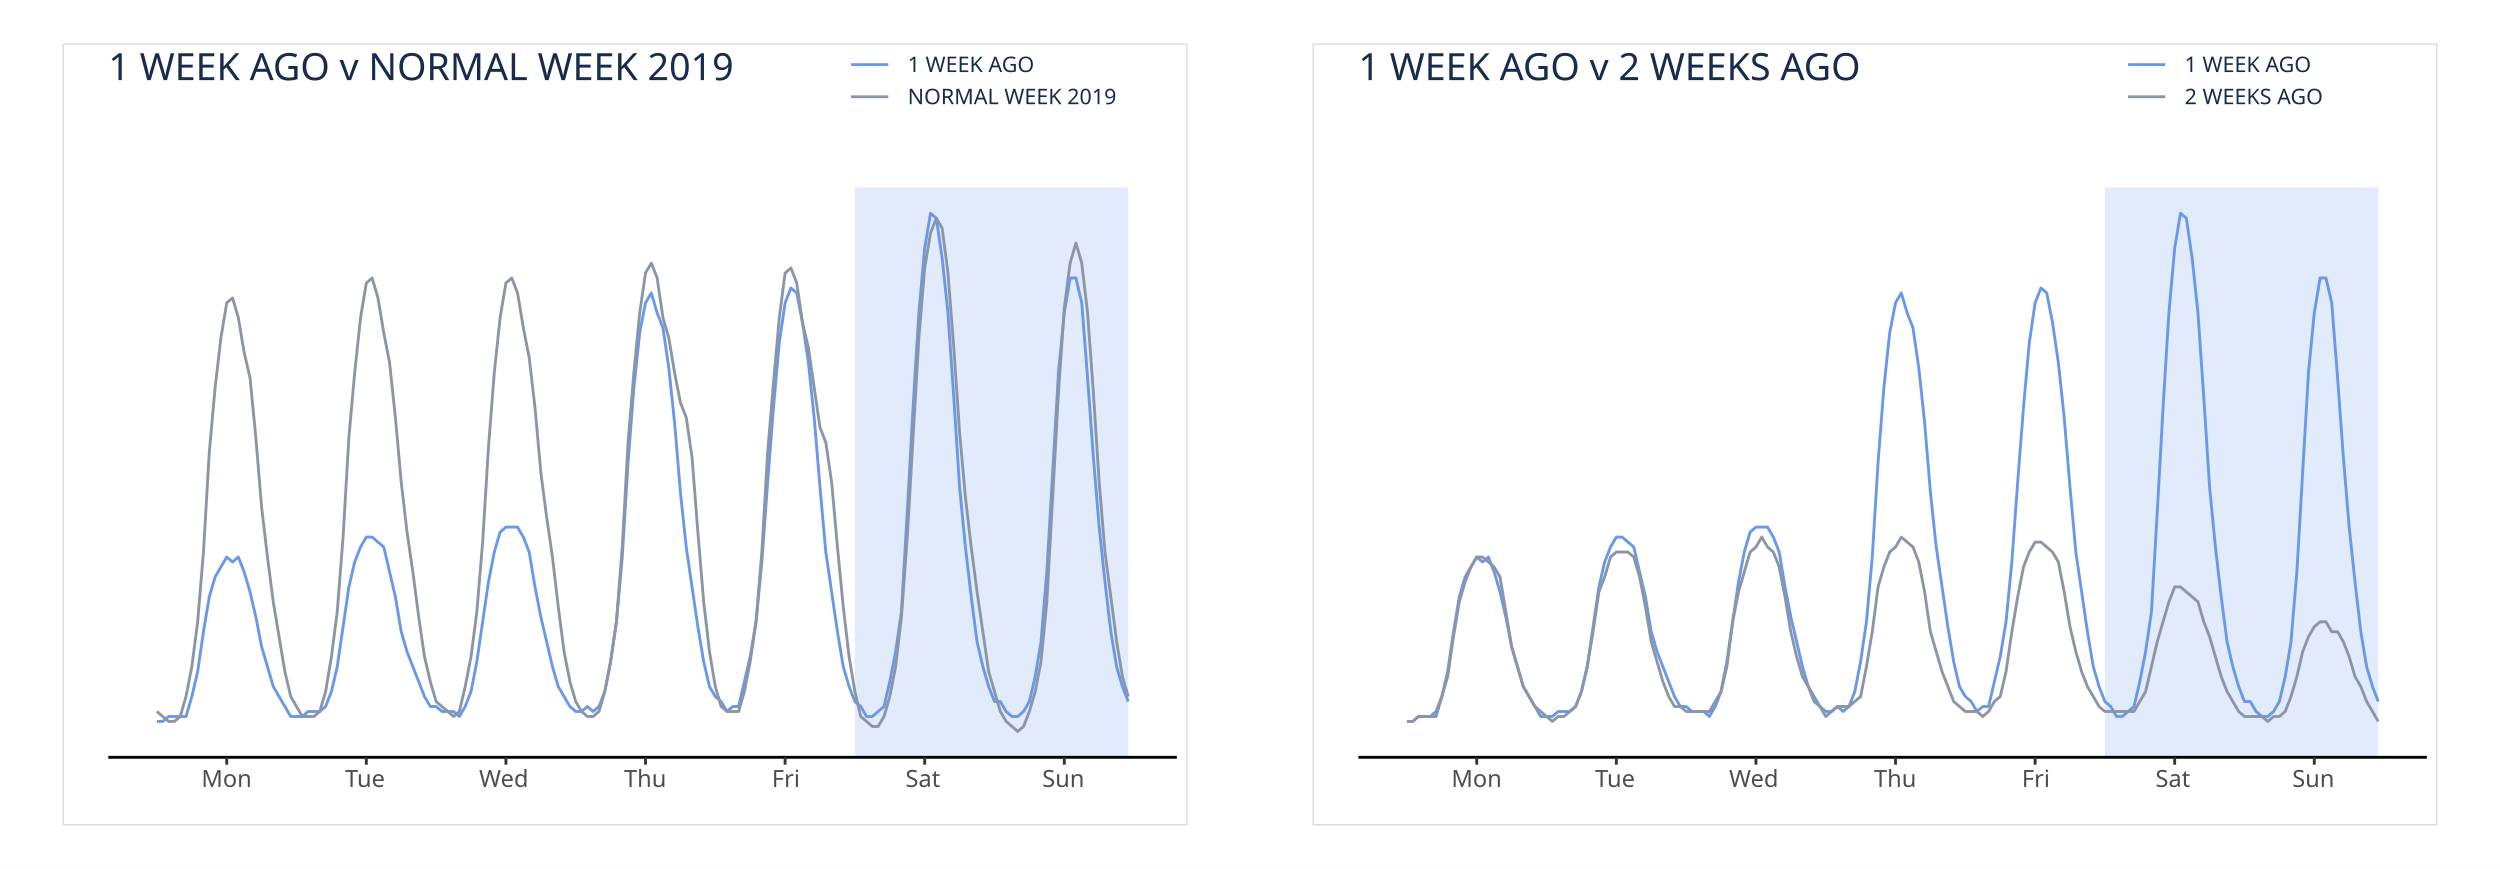
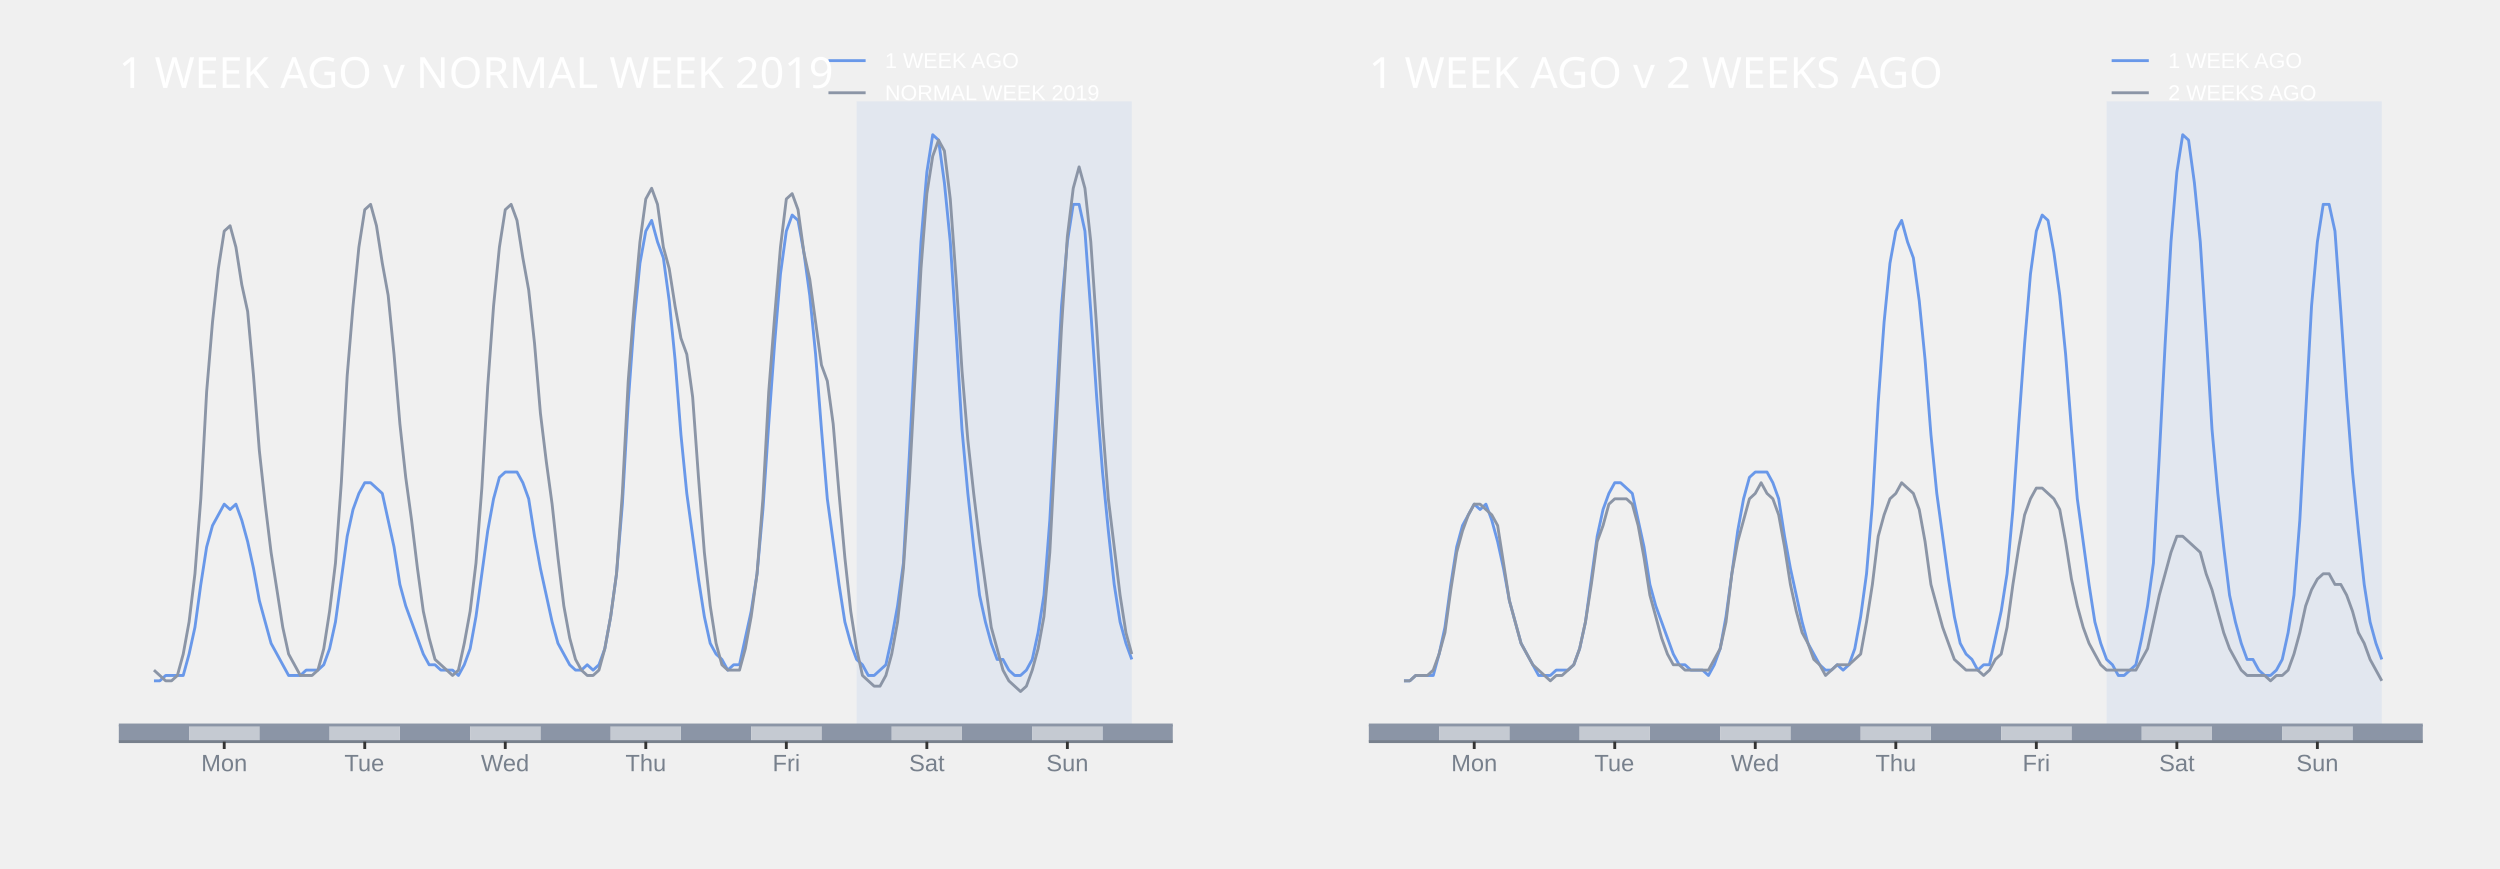
<svg xmlns="http://www.w3.org/2000/svg" viewBox="0 0 929.76 323.15">
  <defs>
    <style type="text/css">
    line, polyline, polygon, path, rect, circle {
      fill: none;
      stroke: #000000;
      stroke-linecap: round;
      stroke-linejoin: round;
      stroke-miterlimit: 10.00;
    }
  </style>
  </defs>
-   <rect width="100%" height="100%" style="stroke: none; fill: #FFFFFF;" />
+   <rect width="100%" height="100%" style="stroke: none; fill: none;" />
  <defs>
    <clipPath id="cpMjMuMjR8NDQxLjY0fDMwNi45OXwxNi4xNg==">
      <rect x="23.24" y="16.16" width="418.39" height="290.83" />
    </clipPath>
  </defs>
-   <rect x="23.24" y="16.16" width="418.39" height="290.83" style="stroke-width: 1.07; stroke: #DADCE0;" clip-path="url(#cpMjMuMjR8NDQxLjY0fDMwNi45OXwxNi4xNg==)" />
  <defs>
    <clipPath id="cpMC4wMHw5MjkuNzZ8MzIzLjE1fDAuMDA=">
      <rect x="0.00" y="0.00" width="929.76" height="323.15" />
    </clipPath>
  </defs>
  <defs>
-     <clipPath id="cpNDAuMzB8NDM3LjY3fDI4MS42NXw2OS42Ng==">
-       <rect x="40.30" y="69.66" width="397.37" height="211.99" />
+     <clipPath id="cpNDQuMTl8NDM2LjE2fDI3NS44MnwzNy42OQ==">
+       <rect x="44.19" y="37.69" width="391.97" height="238.13" />
    </clipPath>
  </defs>
-   <rect x="40.30" y="69.66" width="397.37" height="211.99" style="stroke-width: 1.07; stroke: none; fill: #FFFFFF;" clip-path="url(#cpNDAuMzB8NDM3LjY3fDI4MS42NXw2OS42Ng==)" />
-   <rect x="317.94" y="69.66" width="101.67" height="211.99" style="stroke-width: 1.07; stroke: none; stroke-linecap: square; stroke-linejoin: miter; fill: #E1EBFB;" clip-path="url(#cpNDAuMzB8NDM3LjY3fDI4MS42NXw2OS42Ng==)" />
-   <polyline points="58.37,268.31 60.53,268.31 62.69,266.46 64.86,266.46 67.02,266.46 69.18,266.46 71.34,259.04 73.51,249.78 75.67,234.95 77.83,221.98 80.00,214.57 82.16,210.87 84.32,207.16 86.49,209.01 88.65,207.16 90.81,212.72 92.98,220.13 95.14,229.40 97.30,240.51 99.47,247.93 101.63,255.34 103.79,259.04 105.95,262.75 108.12,266.46 110.28,266.46 112.44,266.46 114.61,264.60 116.77,264.60 118.93,264.60 121.10,262.75 123.26,257.19 125.42,247.93 127.59,233.10 129.75,218.28 131.91,209.01 134.08,203.45 136.24,199.75 138.40,199.75 140.56,201.60 142.73,203.45 144.89,212.72 147.05,221.98 149.22,234.95 151.38,242.37 153.54,247.93 155.71,253.48 157.87,259.04 160.03,262.75 162.20,262.75 164.36,264.60 166.52,264.60 168.69,264.60 170.85,266.46 173.01,262.75 175.17,257.19 177.34,246.07 179.50,231.25 181.66,216.42 183.83,205.31 185.99,197.89 188.15,196.04 190.32,196.04 192.48,196.04 194.64,199.75 196.81,205.31 198.97,218.28 201.13,229.40 203.30,238.66 205.46,247.93 207.62,255.34 209.78,259.04 211.95,262.75 214.11,264.60 216.27,264.60 218.44,262.75 220.60,264.60 222.76,262.75 224.93,257.19 227.09,246.07 229.25,231.25 231.42,207.16 233.58,171.95 235.74,144.16 237.91,123.77 240.07,112.65 242.23,108.95 244.39,116.36 246.56,121.92 248.72,136.74 250.88,157.13 253.05,183.07 255.21,203.45 257.37,218.28 259.54,233.10 261.70,246.07 263.86,255.34 266.03,259.04 268.19,260.90 270.35,264.60 272.52,262.75 274.68,262.75 276.84,253.48 279.00,244.22 281.17,231.25 283.33,209.01 285.49,179.36 287.66,151.57 289.82,127.48 291.98,112.65 294.15,107.10 296.31,108.95 298.47,120.07 300.64,134.89 302.80,155.27 304.96,181.22 307.12,205.31 309.29,220.13 311.45,234.95 313.61,247.93 315.78,255.34 317.94,260.90 320.10,262.75 322.27,266.46 324.43,266.46 326.59,264.60 328.76,262.75 330.92,253.48 333.08,242.37 335.25,227.54 337.41,190.48 339.57,151.57 341.73,116.36 343.90,92.27 346.06,79.30 348.22,81.15 350.39,95.98 352.55,116.36 354.71,147.86 356.88,181.22 359.04,203.45 361.20,221.98 363.37,238.66 365.53,247.93 367.69,255.34 369.86,260.90 372.02,260.90 374.18,264.60 376.34,266.46 378.51,266.46 380.67,264.60 382.83,260.90 385.00,251.63 387.16,238.66 389.32,212.72 391.49,175.66 393.65,138.60 395.81,116.36 397.98,103.39 400.14,103.39 402.30,112.65 404.47,140.45 406.63,170.10 408.79,196.04 410.95,216.42 413.12,234.95 415.28,247.93 417.44,255.34 419.61,260.90 " style="stroke-width: 1.07; stroke: #6998E9; stroke-linecap: butt;" clip-path="url(#cpNDAuMzB8NDM3LjY3fDI4MS42NXw2OS42Ng==)" />
-   <polyline points="58.37,264.60 60.53,266.46 62.69,268.31 64.86,268.31 67.02,266.46 69.18,259.04 71.34,247.93 73.51,231.25 75.67,205.31 77.83,168.25 80.00,144.16 82.16,125.63 84.32,112.65 86.49,110.80 88.65,118.21 90.81,131.19 92.98,140.45 95.14,162.69 97.30,188.63 99.47,207.16 101.63,223.84 103.79,236.81 105.95,249.78 108.12,259.04 110.28,262.75 112.44,266.46 114.61,266.46 116.77,266.46 118.93,264.60 121.10,257.19 123.26,244.22 125.42,227.54 127.59,199.75 129.75,162.69 131.91,138.60 134.08,118.21 136.24,105.24 138.40,103.39 140.56,110.80 142.73,123.77 144.89,134.89 147.05,155.27 149.22,179.36 151.38,197.89 153.54,212.72 155.71,229.40 157.87,244.22 160.03,253.48 162.20,260.90 164.36,262.75 166.52,264.60 168.69,266.46 170.85,264.60 173.01,255.34 175.17,244.22 177.34,227.54 179.50,201.60 181.66,166.39 183.83,138.60 185.99,118.21 188.15,105.24 190.32,103.39 192.48,108.95 194.64,121.92 196.81,133.04 198.97,151.57 201.13,175.66 203.30,192.33 205.46,207.16 207.62,225.69 209.78,242.37 211.95,253.48 214.11,260.90 216.27,264.60 218.44,266.46 220.60,266.46 222.76,264.60 224.93,257.19 227.09,246.07 229.25,231.25 231.42,203.45 233.58,164.54 235.74,138.60 237.91,116.36 240.07,101.54 242.23,97.83 244.39,103.39 246.56,118.21 248.72,125.63 250.88,138.60 253.05,149.72 255.21,155.27 257.37,170.10 259.54,197.89 261.70,223.84 263.86,242.37 266.03,255.34 268.19,262.75 270.35,264.60 272.52,264.60 274.68,264.60 276.84,257.19 279.00,246.07 281.17,231.25 283.33,205.31 285.49,168.25 287.66,142.30 289.82,118.21 291.98,101.54 294.15,99.68 296.31,105.24 298.47,120.07 300.64,129.33 302.80,144.16 304.96,158.98 307.12,164.54 309.29,179.36 311.45,203.45 313.61,225.69 315.78,244.22 317.94,257.19 320.10,266.46 322.27,268.31 324.43,270.16 326.59,270.16 328.76,266.46 330.92,259.04 333.08,247.93 335.25,229.40 337.41,199.75 339.57,162.69 341.73,125.63 343.90,99.68 346.06,86.71 348.22,81.15 350.39,84.86 352.55,101.54 354.71,129.33 356.88,160.83 359.04,184.92 361.20,203.45 363.37,220.13 365.53,234.95 367.69,249.78 369.86,257.19 372.02,264.60 374.18,268.31 376.34,270.16 378.51,272.02 380.67,270.16 382.83,264.60 385.00,257.19 387.16,246.07 389.32,223.84 391.49,184.92 393.65,146.01 395.81,114.51 397.98,97.83 400.14,90.42 402.30,97.83 404.47,116.36 406.63,146.01 408.79,179.36 410.95,205.31 413.12,221.98 415.28,238.66 417.44,251.63 419.61,259.04 " style="stroke-width: 1.07; stroke: #8B95A6; stroke-linecap: butt;" clip-path="url(#cpNDAuMzB8NDM3LjY3fDI4MS42NXw2OS42Ng==)" />
+   <rect x="318.57" y="37.69" width="102.35" height="238.13" style="stroke-width: 1.07; stroke: none; stroke-linecap: square; stroke-linejoin: miter; fill: #6998E9; fill-opacity: 0.10;" clip-path="url(#cpNDQuMTl8NDM2LjE2fDI3NS44MnwzNy42OQ==)" />
+   <rect x="44.19" y="269.61" width="26.13" height="6.21" style="stroke-width: 1.07; stroke: none; stroke-linecap: square; stroke-linejoin: miter; fill: #8B95A6;" clip-path="url(#cpNDQuMTl8NDM2LjE2fDI3NS44MnwzNy42OQ==)" />
+   <rect x="96.45" y="269.61" width="26.13" height="6.21" style="stroke-width: 1.07; stroke: none; stroke-linecap: square; stroke-linejoin: miter; fill: #8B95A6;" clip-path="url(#cpNDQuMTl8NDM2LjE2fDI3NS44MnwzNy42OQ==)" />
+   <rect x="148.72" y="269.61" width="26.13" height="6.21" style="stroke-width: 1.07; stroke: none; stroke-linecap: square; stroke-linejoin: miter; fill: #8B95A6;" clip-path="url(#cpNDQuMTl8NDM2LjE2fDI3NS44MnwzNy42OQ==)" />
+   <rect x="200.98" y="269.61" width="26.13" height="6.21" style="stroke-width: 1.07; stroke: none; stroke-linecap: square; stroke-linejoin: miter; fill: #8B95A6;" clip-path="url(#cpNDQuMTl8NDM2LjE2fDI3NS44MnwzNy42OQ==)" />
+   <rect x="253.24" y="269.61" width="26.13" height="6.21" style="stroke-width: 1.07; stroke: none; stroke-linecap: square; stroke-linejoin: miter; fill: #8B95A6;" clip-path="url(#cpNDQuMTl8NDM2LjE2fDI3NS44MnwzNy42OQ==)" />
+   <rect x="305.50" y="269.61" width="26.13" height="6.21" style="stroke-width: 1.07; stroke: none; stroke-linecap: square; stroke-linejoin: miter; fill: #8B95A6;" clip-path="url(#cpNDQuMTl8NDM2LjE2fDI3NS44MnwzNy42OQ==)" />
+   <rect x="357.76" y="269.61" width="26.13" height="6.21" style="stroke-width: 1.07; stroke: none; stroke-linecap: square; stroke-linejoin: miter; fill: #8B95A6;" clip-path="url(#cpNDQuMTl8NDM2LjE2fDI3NS44MnwzNy42OQ==)" />
+   <rect x="410.03" y="269.61" width="26.13" height="6.21" style="stroke-width: 1.07; stroke: none; stroke-linecap: square; stroke-linejoin: miter; fill: #8B95A6;" clip-path="url(#cpNDQuMTl8NDM2LjE2fDI3NS44MnwzNy42OQ==)" />
+   <rect x="70.32" y="269.61" width="26.13" height="6.21" style="stroke-width: 1.07; stroke: none; stroke-linecap: square; stroke-linejoin: miter; fill: #C5CAD2;" clip-path="url(#cpNDQuMTl8NDM2LjE2fDI3NS44MnwzNy42OQ==)" />
+   <rect x="122.58" y="269.61" width="26.13" height="6.21" style="stroke-width: 1.07; stroke: none; stroke-linecap: square; stroke-linejoin: miter; fill: #C5CAD2;" clip-path="url(#cpNDQuMTl8NDM2LjE2fDI3NS44MnwzNy42OQ==)" />
+   <rect x="174.85" y="269.61" width="26.13" height="6.21" style="stroke-width: 1.07; stroke: none; stroke-linecap: square; stroke-linejoin: miter; fill: #C5CAD2;" clip-path="url(#cpNDQuMTl8NDM2LjE2fDI3NS44MnwzNy42OQ==)" />
+   <rect x="227.11" y="269.61" width="26.13" height="6.21" style="stroke-width: 1.07; stroke: none; stroke-linecap: square; stroke-linejoin: miter; fill: #C5CAD2;" clip-path="url(#cpNDQuMTl8NDM2LjE2fDI3NS44MnwzNy42OQ==)" />
+   <rect x="279.37" y="269.61" width="26.13" height="6.21" style="stroke-width: 1.07; stroke: none; stroke-linecap: square; stroke-linejoin: miter; fill: #C5CAD2;" clip-path="url(#cpNDQuMTl8NDM2LjE2fDI3NS44MnwzNy42OQ==)" />
+   <rect x="331.63" y="269.61" width="26.13" height="6.21" style="stroke-width: 1.07; stroke: none; stroke-linecap: square; stroke-linejoin: miter; fill: #C5CAD2;" clip-path="url(#cpNDQuMTl8NDM2LjE2fDI3NS44MnwzNy42OQ==)" />
+   <rect x="383.90" y="269.61" width="26.13" height="6.21" style="stroke-width: 1.07; stroke: none; stroke-linecap: square; stroke-linejoin: miter; fill: #C5CAD2;" clip-path="url(#cpNDQuMTl8NDM2LjE2fDI3NS44MnwzNy42OQ==)" />
+   <line x1="44.19" y1="269.61" x2="436.16" y2="269.61" style="stroke-width: 1.07; stroke: #8B95A6; stroke-linecap: butt;" clip-path="url(#cpNDQuMTl8NDM2LjE2fDI3NS44MnwzNy42OQ==)" />
+   <polyline points="57.26,253.20 59.43,253.20 61.61,251.21 63.79,251.21 65.97,251.21 68.14,251.21 70.32,243.25 72.50,233.29 74.68,217.36 76.85,203.42 79.03,195.46 81.21,191.48 83.39,187.50 85.57,189.49 87.74,187.50 89.92,193.47 92.10,201.43 94.28,211.39 96.45,223.34 98.63,231.30 100.81,239.26 102.99,243.25 105.16,247.23 107.34,251.21 109.52,251.21 111.70,251.21 113.87,249.22 116.05,249.22 118.23,249.22 120.41,247.23 122.58,241.25 124.76,231.30 126.94,215.37 129.12,199.44 131.29,189.49 133.47,183.51 135.65,179.53 137.83,179.53 140.01,181.52 142.18,183.51 144.36,193.47 146.54,203.42 148.72,217.36 150.89,225.33 153.07,231.30 155.25,237.27 157.43,243.25 159.60,247.23 161.78,247.23 163.96,249.22 166.14,249.22 168.31,249.22 170.49,251.21 172.67,247.23 174.85,241.25 177.02,229.31 179.20,213.38 181.38,197.45 183.56,185.51 185.73,177.54 187.91,175.55 190.09,175.55 192.27,175.55 194.45,179.53 196.62,185.51 198.80,199.44 200.98,211.39 203.16,221.34 205.33,231.30 207.51,239.26 209.69,243.25 211.87,247.23 214.04,249.22 216.22,249.22 218.40,247.23 220.58,249.22 222.75,247.23 224.93,241.25 227.11,229.31 229.29,213.38 231.46,187.50 233.64,149.67 235.82,119.80 238.00,97.90 240.17,85.95 242.35,81.97 244.53,89.94 246.71,95.91 248.88,111.84 251.06,133.74 253.24,161.61 255.42,183.51 257.60,199.44 259.77,215.37 261.95,229.31 264.13,239.26 266.31,243.25 268.48,245.24 270.66,249.22 272.84,247.23 275.02,247.23 277.19,237.27 279.37,227.32 281.55,213.38 283.73,189.49 285.90,157.63 288.08,127.77 290.26,101.88 292.44,85.95 294.61,79.98 296.79,81.97 298.97,93.92 301.15,109.85 303.32,131.75 305.50,159.62 307.68,185.51 309.86,201.43 312.04,217.36 314.21,231.30 316.39,239.26 318.57,245.24 320.75,247.23 322.92,251.21 325.10,251.21 327.28,249.22 329.46,247.23 331.63,237.27 333.81,225.33 335.99,209.40 338.17,169.58 340.34,127.77 342.52,89.94 344.70,64.05 346.88,50.11 349.05,52.11 351.23,68.03 353.41,89.94 355.59,123.78 357.76,159.62 359.94,183.51 362.12,203.42 364.30,221.34 366.48,231.30 368.65,239.26 370.83,245.24 373.01,245.24 375.19,249.22 377.36,251.21 379.54,251.21 381.72,249.22 383.90,245.24 386.07,235.28 388.25,221.34 390.43,193.47 392.61,153.65 394.78,113.83 396.96,89.94 399.14,76.00 401.32,76.00 403.49,85.95 405.67,115.82 407.85,147.68 410.03,175.55 412.20,197.45 414.38,217.36 416.56,231.30 418.74,239.26 420.92,245.24 " style="stroke-width: 1.07; stroke: #6998E9; stroke-linecap: butt;" clip-path="url(#cpNDQuMTl8NDM2LjE2fDI3NS44MnwzNy42OQ==)" />
+   <polyline points="57.26,249.22 59.43,251.21 61.61,253.20 63.79,253.20 65.97,251.21 68.14,243.25 70.32,231.30 72.50,213.38 74.68,185.51 76.85,145.68 79.03,119.80 81.21,99.89 83.39,85.95 85.57,83.96 87.74,91.93 89.92,105.86 92.10,115.82 94.28,139.71 96.45,167.59 98.63,187.50 100.81,205.42 102.99,219.35 105.16,233.29 107.34,243.25 109.52,247.23 111.70,251.21 113.87,251.21 116.05,251.21 118.23,249.22 120.41,241.25 122.58,227.32 124.76,209.40 126.94,179.53 129.12,139.71 131.29,113.83 133.47,91.93 135.65,77.99 137.83,76.00 140.01,83.96 142.18,97.90 144.36,109.85 146.54,131.75 148.72,157.63 150.89,177.54 153.07,193.47 155.25,211.39 157.43,227.32 159.60,237.27 161.78,245.24 163.96,247.23 166.14,249.22 168.31,251.21 170.49,249.22 172.67,239.26 174.85,227.32 177.02,209.40 179.20,181.52 181.38,143.69 183.56,113.83 185.73,91.93 187.91,77.99 190.09,76.00 192.27,81.97 194.45,95.91 196.62,107.85 198.80,127.77 200.98,153.65 203.16,171.57 205.33,187.50 207.51,207.41 209.69,225.33 211.87,237.27 214.04,245.24 216.22,249.22 218.40,251.21 220.58,251.21 222.75,249.22 224.93,241.25 227.11,229.31 229.29,213.38 231.46,183.51 233.64,141.70 235.82,113.83 238.00,89.94 240.17,74.01 242.35,70.02 244.53,76.00 246.71,91.93 248.88,99.89 251.06,113.83 253.24,125.77 255.42,131.75 257.60,147.68 259.77,177.54 261.95,205.42 264.13,225.33 266.31,239.26 268.48,247.23 270.66,249.22 272.84,249.22 275.02,249.22 277.19,241.25 279.37,229.31 281.55,213.38 283.73,185.51 285.90,145.68 288.08,117.81 290.26,91.93 292.44,74.01 294.61,72.02 296.79,77.99 298.97,93.92 301.15,103.87 303.32,119.80 305.50,135.73 307.68,141.70 309.86,157.63 312.04,183.51 314.21,207.41 316.39,227.32 318.57,241.25 320.75,251.21 322.92,253.20 325.10,255.19 327.28,255.19 329.46,251.21 331.63,243.25 333.81,231.30 335.99,211.39 338.17,179.53 340.34,139.71 342.52,99.89 344.70,72.02 346.88,58.08 349.05,52.11 351.23,56.09 353.41,74.01 355.59,103.87 357.76,137.72 359.94,163.60 362.12,183.51 364.30,201.43 366.48,217.36 368.65,233.29 370.83,241.25 373.01,249.22 375.19,253.20 377.36,255.19 379.54,257.18 381.72,255.19 383.90,249.22 386.07,241.25 388.25,229.31 390.43,205.42 392.61,163.60 394.78,121.79 396.96,87.94 399.14,70.02 401.32,62.06 403.49,70.02 405.67,89.94 407.85,121.79 410.03,157.63 412.20,185.51 414.38,203.42 416.56,221.34 418.74,235.28 420.92,243.25 " style="stroke-width: 1.07; stroke: #8B95A6; stroke-linecap: butt;" clip-path="url(#cpNDQuMTl8NDM2LjE2fDI3NS44MnwzNy42OQ==)" />
  <defs>
    <clipPath id="cpMC4wMHw5MjkuNzZ8MzIzLjE1fDAuMDA=">
      <rect x="0.00" y="0.00" width="929.76" height="323.15" />
    </clipPath>
  </defs>
-   <polyline points="40.30,281.65 437.67,281.65 " style="stroke-width: 1.07; stroke-linecap: butt;" clip-path="url(#cpMC4wMHw5MjkuNzZ8MzIzLjE1fDAuMDA=)" />
-   <polyline points="84.32,284.39 84.32,281.65 " style="stroke-width: 1.07; stroke: #333333; stroke-linecap: butt;" clip-path="url(#cpMC4wMHw5MjkuNzZ8MzIzLjE1fDAuMDA=)" />
-   <polyline points="136.24,284.39 136.24,281.65 " style="stroke-width: 1.07; stroke: #333333; stroke-linecap: butt;" clip-path="url(#cpMC4wMHw5MjkuNzZ8MzIzLjE1fDAuMDA=)" />
-   <polyline points="188.15,284.39 188.15,281.65 " style="stroke-width: 1.07; stroke: #333333; stroke-linecap: butt;" clip-path="url(#cpMC4wMHw5MjkuNzZ8MzIzLjE1fDAuMDA=)" />
-   <polyline points="240.07,284.39 240.07,281.65 " style="stroke-width: 1.07; stroke: #333333; stroke-linecap: butt;" clip-path="url(#cpMC4wMHw5MjkuNzZ8MzIzLjE1fDAuMDA=)" />
-   <polyline points="291.98,284.39 291.98,281.65 " style="stroke-width: 1.07; stroke: #333333; stroke-linecap: butt;" clip-path="url(#cpMC4wMHw5MjkuNzZ8MzIzLjE1fDAuMDA=)" />
-   <polyline points="343.90,284.39 343.90,281.65 " style="stroke-width: 1.07; stroke: #333333; stroke-linecap: butt;" clip-path="url(#cpMC4wMHw5MjkuNzZ8MzIzLjE1fDAuMDA=)" />
-   <polyline points="395.81,284.39 395.81,281.65 " style="stroke-width: 1.07; stroke: #333333; stroke-linecap: butt;" clip-path="url(#cpMC4wMHw5MjkuNzZ8MzIzLjE1fDAuMDA=)" />
+   <polyline points="44.19,275.82 436.16,275.82 " style="stroke-width: 1.07; stroke: #77808C; stroke-linecap: butt;" clip-path="url(#cpMC4wMHw5MjkuNzZ8MzIzLjE1fDAuMDA=)" />
+   <polyline points="83.39,278.56 83.39,275.82 " style="stroke-width: 1.07; stroke: #333333; stroke-linecap: butt;" clip-path="url(#cpMC4wMHw5MjkuNzZ8MzIzLjE1fDAuMDA=)" />
+   <polyline points="135.65,278.56 135.65,275.82 " style="stroke-width: 1.07; stroke: #333333; stroke-linecap: butt;" clip-path="url(#cpMC4wMHw5MjkuNzZ8MzIzLjE1fDAuMDA=)" />
+   <polyline points="187.91,278.56 187.91,275.82 " style="stroke-width: 1.07; stroke: #333333; stroke-linecap: butt;" clip-path="url(#cpMC4wMHw5MjkuNzZ8MzIzLjE1fDAuMDA=)" />
+   <polyline points="240.17,278.56 240.17,275.82 " style="stroke-width: 1.07; stroke: #333333; stroke-linecap: butt;" clip-path="url(#cpMC4wMHw5MjkuNzZ8MzIzLjE1fDAuMDA=)" />
+   <polyline points="292.44,278.56 292.44,275.82 " style="stroke-width: 1.07; stroke: #333333; stroke-linecap: butt;" clip-path="url(#cpMC4wMHw5MjkuNzZ8MzIzLjE1fDAuMDA=)" />
+   <polyline points="344.70,278.56 344.70,275.82 " style="stroke-width: 1.07; stroke: #333333; stroke-linecap: butt;" clip-path="url(#cpMC4wMHw5MjkuNzZ8MzIzLjE1fDAuMDA=)" />
+   <polyline points="396.96,278.56 396.96,275.82 " style="stroke-width: 1.07; stroke: #333333; stroke-linecap: butt;" clip-path="url(#cpMC4wMHw5MjkuNzZ8MzIzLjE1fDAuMDA=)" />
  <g clip-path="url(#cpMC4wMHw5MjkuNzZ8MzIzLjE1fDAuMDA=)">
-     <text x="74.90" y="292.67" style="font-size: 8.80px; fill: #4D4D4D; font-family: Poppins;" textLength="18.84px" lengthAdjust="spacingAndGlyphs">Mon</text>
+     <text x="74.83" y="286.81" style="font-size: 8.80px; fill: #77808C; font-family: Arimo;" textLength="17.12px" lengthAdjust="spacingAndGlyphs">Mon</text>
  </g>
  <g clip-path="url(#cpMC4wMHw5MjkuNzZ8MzIzLjE1fDAuMDA=)">
-     <text x="128.31" y="292.67" style="font-size: 8.80px; fill: #4D4D4D; font-family: Poppins;" textLength="15.85px" lengthAdjust="spacingAndGlyphs">Tue</text>
+     <text x="128.07" y="286.81" style="font-size: 8.80px; fill: #77808C; font-family: Arimo;" textLength="15.16px" lengthAdjust="spacingAndGlyphs">Tue</text>
  </g>
  <g clip-path="url(#cpMC4wMHw5MjkuNzZ8MzIzLjE1fDAuMDA=)">
-     <text x="178.16" y="292.67" style="font-size: 8.80px; fill: #4D4D4D; font-family: Poppins;" textLength="19.99px" lengthAdjust="spacingAndGlyphs">Wed</text>
+     <text x="178.87" y="286.81" style="font-size: 8.80px; fill: #77808C; font-family: Arimo;" textLength="18.09px" lengthAdjust="spacingAndGlyphs">Wed</text>
  </g>
  <g clip-path="url(#cpMC4wMHw5MjkuNzZ8MzIzLjE1fDAuMDA=)">
-     <text x="232.06" y="292.67" style="font-size: 8.80px; fill: #4D4D4D; font-family: Poppins;" textLength="16.02px" lengthAdjust="spacingAndGlyphs">Thu</text>
+     <text x="232.59" y="286.81" style="font-size: 8.80px; fill: #77808C; font-family: Arimo;" textLength="15.16px" lengthAdjust="spacingAndGlyphs">Thu</text>
  </g>
  <g clip-path="url(#cpMC4wMHw5MjkuNzZ8MzIzLjE1fDAuMDA=)">
-     <text x="287.04" y="292.67" style="font-size: 8.80px; fill: #4D4D4D; font-family: Poppins;" textLength="9.88px" lengthAdjust="spacingAndGlyphs">Fri</text>
+     <text x="287.31" y="286.81" style="font-size: 8.80px; fill: #77808C; font-family: Arimo;" textLength="10.26px" lengthAdjust="spacingAndGlyphs">Fri</text>
  </g>
  <g clip-path="url(#cpMC4wMHw5MjkuNzZ8MzIzLjE1fDAuMDA=)">
-     <text x="336.74" y="292.67" style="font-size: 8.80px; fill: #4D4D4D; font-family: Poppins;" textLength="14.32px" lengthAdjust="spacingAndGlyphs">Sat</text>
+     <text x="338.09" y="286.81" style="font-size: 8.80px; fill: #77808C; font-family: Arimo;" textLength="13.21px" lengthAdjust="spacingAndGlyphs">Sat</text>
  </g>
  <g clip-path="url(#cpMC4wMHw5MjkuNzZ8MzIzLjE1fDAuMDA=)">
-     <text x="387.60" y="292.67" style="font-size: 8.80px; fill: #4D4D4D; font-family: Poppins;" textLength="16.43px" lengthAdjust="spacingAndGlyphs">Sun</text>
+     <text x="389.13" y="286.81" style="font-size: 8.80px; fill: #77808C; font-family: Arimo;" textLength="15.66px" lengthAdjust="spacingAndGlyphs">Sun</text>
  </g>
-   <line x1="316.54" y1="24.03" x2="330.37" y2="24.03" style="stroke-width: 1.07; stroke: #6998E9; stroke-linecap: butt;" clip-path="url(#cpMC4wMHw5MjkuNzZ8MzIzLjE1fDAuMDA=)" />
-   <line x1="316.54" y1="35.98" x2="330.37" y2="35.98" style="stroke-width: 1.07; stroke: #8B95A6; stroke-linecap: butt;" clip-path="url(#cpMC4wMHw5MjkuNzZ8MzIzLjE1fDAuMDA=)" />
+   <line x1="308.10" y1="22.55" x2="321.93" y2="22.55" style="stroke-width: 1.07; stroke: #6998E9; stroke-linecap: butt;" clip-path="url(#cpMC4wMHw5MjkuNzZ8MzIzLjE1fDAuMDA=)" />
+   <line x1="308.10" y1="34.50" x2="321.93" y2="34.50" style="stroke-width: 1.07; stroke: #8B95A6; stroke-linecap: butt;" clip-path="url(#cpMC4wMHw5MjkuNzZ8MzIzLjE1fDAuMDA=)" />
  <g clip-path="url(#cpMC4wMHw5MjkuNzZ8MzIzLjE1fDAuMDA=)">
-     <text x="337.58" y="26.80" style="font-size: 8.00px; fill: #172B4D; font-family: Poppins;" textLength="45.54px" lengthAdjust="spacingAndGlyphs">1 WEEK AGO</text>
+     <text x="329.13" y="25.30" style="font-size: 8.00px; fill: #FFFFFF; font-family: Arimo;" textLength="50.23px" lengthAdjust="spacingAndGlyphs">1 WEEK AGO</text>
  </g>
  <g clip-path="url(#cpMC4wMHw5MjkuNzZ8MzIzLjE1fDAuMDA=)">
-     <text x="337.58" y="38.75" style="font-size: 8.00px; fill: #172B4D; font-family: Poppins;" textLength="74.82px" lengthAdjust="spacingAndGlyphs">NORMAL WEEK 2019</text>
+     <text x="329.13" y="37.25" style="font-size: 8.00px; fill: #FFFFFF; font-family: Arimo;" textLength="80.03px" lengthAdjust="spacingAndGlyphs">NORMAL WEEK 2019</text>
  </g>
  <g clip-path="url(#cpMC4wMHw5MjkuNzZ8MzIzLjE1fDAuMDA=)">
-     <text x="40.30" y="29.81" style="font-size: 14.00px; fill: #172B4D; font-family: Poppins;" textLength="225.96px" lengthAdjust="spacingAndGlyphs">1 WEEK AGO v NORMAL WEEK 2019</text>
+     <text x="44.19" y="32.71" style="font-size: 16.00px; fill: #FFFFFF; font-family: Poppins;" textLength="258.24px" lengthAdjust="spacingAndGlyphs">1 WEEK AGO v NORMAL WEEK 2019</text>
  </g>
  <defs>
    <clipPath id="cpNDg4LjEzfDkwNi41MnwzMDYuOTl8MTYuMTY=">
      <rect x="488.13" y="16.16" width="418.39" height="290.83" />
    </clipPath>
  </defs>
-   <rect x="488.13" y="16.16" width="418.39" height="290.83" style="stroke-width: 1.07; stroke: #DADCE0;" clip-path="url(#cpNDg4LjEzfDkwNi41MnwzMDYuOTl8MTYuMTY=)" />
  <defs>
    <clipPath id="cpMC4wMHw5MjkuNzZ8MzIzLjE1fDAuMDA=">
      <rect x="0.00" y="0.00" width="929.76" height="323.15" />
    </clipPath>
  </defs>
  <defs>
-     <clipPath id="cpNTA1LjE5fDkwMi41NXwyODEuNjV8NjkuNjY=">
-       <rect x="505.19" y="69.66" width="397.37" height="211.99" />
+     <clipPath id="cpNTA5LjA3fDkwMS4wNHwyNzUuODJ8MzcuNjk=">
+       <rect x="509.07" y="37.69" width="391.97" height="238.13" />
    </clipPath>
  </defs>
-   <rect x="505.19" y="69.66" width="397.37" height="211.99" style="stroke-width: 1.07; stroke: none; fill: #FFFFFF;" clip-path="url(#cpNTA1LjE5fDkwMi41NXwyODEuNjV8NjkuNjY=)" />
-   <rect x="782.82" y="69.66" width="101.67" height="211.99" style="stroke-width: 1.07; stroke: none; stroke-linecap: square; stroke-linejoin: miter; fill: #E1EBFB;" clip-path="url(#cpNTA1LjE5fDkwMi41NXwyODEuNjV8NjkuNjY=)" />
-   <polyline points="523.25,268.31 525.41,268.31 527.57,266.46 529.74,266.46 531.90,266.46 534.06,266.46 536.23,259.04 538.39,249.78 540.55,234.95 542.72,221.98 544.88,214.57 547.04,210.87 549.21,207.16 551.37,209.01 553.53,207.16 555.69,212.72 557.86,220.13 560.02,229.40 562.18,240.51 564.35,247.93 566.51,255.34 568.67,259.04 570.84,262.75 573.00,266.46 575.16,266.46 577.33,266.46 579.49,264.60 581.65,264.60 583.82,264.60 585.98,262.75 588.14,257.19 590.30,247.93 592.47,233.10 594.63,218.28 596.79,209.01 598.96,203.45 601.12,199.75 603.28,199.75 605.45,201.60 607.61,203.45 609.77,212.72 611.94,221.98 614.10,234.95 616.26,242.37 618.43,247.93 620.59,253.48 622.75,259.04 624.91,262.75 627.08,262.75 629.24,264.60 631.40,264.60 633.57,264.60 635.73,266.46 637.89,262.75 640.06,257.19 642.22,246.07 644.38,231.25 646.55,216.42 648.71,205.31 650.87,197.89 653.04,196.04 655.20,196.04 657.36,196.04 659.52,199.75 661.69,205.31 663.85,218.28 666.01,229.40 668.18,238.66 670.34,247.93 672.50,255.34 674.67,259.04 676.83,262.75 678.99,264.60 681.16,264.60 683.32,262.75 685.48,264.60 687.65,262.75 689.81,257.19 691.97,246.07 694.13,231.25 696.30,207.16 698.46,171.95 700.62,144.16 702.79,123.77 704.95,112.65 707.11,108.95 709.28,116.36 711.44,121.92 713.60,136.74 715.77,157.13 717.93,183.07 720.09,203.45 722.26,218.28 724.42,233.10 726.58,246.07 728.74,255.34 730.91,259.04 733.07,260.90 735.23,264.60 737.40,262.75 739.56,262.75 741.72,253.48 743.89,244.22 746.05,231.25 748.21,209.01 750.38,179.36 752.54,151.57 754.70,127.48 756.87,112.65 759.03,107.10 761.19,108.95 763.35,120.07 765.52,134.89 767.68,155.27 769.84,181.22 772.01,205.31 774.17,220.13 776.33,234.95 778.50,247.93 780.66,255.34 782.82,260.90 784.99,262.75 787.15,266.46 789.31,266.46 791.47,264.60 793.64,262.75 795.80,253.48 797.96,242.37 800.13,227.54 802.29,190.48 804.45,151.57 806.62,116.36 808.78,92.27 810.94,79.30 813.11,81.15 815.27,95.98 817.43,116.36 819.60,147.86 821.76,181.22 823.92,203.45 826.08,221.98 828.25,238.66 830.41,247.93 832.57,255.34 834.74,260.90 836.90,260.90 839.06,264.60 841.23,266.46 843.39,266.46 845.55,264.60 847.72,260.90 849.88,251.63 852.04,238.66 854.21,212.72 856.37,175.66 858.53,138.60 860.69,116.36 862.86,103.39 865.02,103.39 867.18,112.65 869.35,140.45 871.51,170.10 873.67,196.04 875.84,216.42 878.00,234.95 880.16,247.93 882.33,255.34 884.49,260.90 " style="stroke-width: 1.07; stroke: #6998E9; stroke-linecap: butt;" clip-path="url(#cpNTA1LjE5fDkwMi41NXwyODEuNjV8NjkuNjY=)" />
-   <polyline points="523.25,268.31 525.41,268.31 527.57,266.46 529.74,266.46 531.90,266.46 534.06,264.60 536.23,259.04 538.39,251.63 540.55,236.81 542.72,223.84 544.88,216.42 547.04,210.87 549.21,207.16 551.37,207.16 553.53,209.01 555.69,210.87 557.86,214.57 560.02,227.54 562.18,240.51 564.35,247.93 566.51,255.34 568.67,259.04 570.84,262.75 573.00,264.60 575.16,266.46 577.33,268.31 579.49,266.46 581.65,266.46 583.82,264.60 585.98,262.75 588.14,257.19 590.30,247.93 592.47,234.95 594.63,220.13 596.79,214.57 598.96,207.16 601.12,205.31 603.28,205.31 605.45,205.31 607.61,207.16 609.77,214.57 611.94,225.69 614.10,238.66 616.26,246.07 618.43,253.48 620.59,259.04 622.75,262.75 624.91,262.75 627.08,264.60 629.24,264.60 631.40,264.60 633.57,264.60 635.73,264.60 637.89,260.90 640.06,257.19 642.22,247.93 644.38,231.25 646.55,220.13 648.71,212.72 650.87,205.31 653.04,203.45 655.20,199.75 657.36,203.45 659.52,205.31 661.69,210.87 663.85,221.98 666.01,234.95 668.18,244.22 670.34,251.63 672.50,255.34 674.67,260.90 676.83,262.75 678.99,266.46 681.16,264.60 683.32,262.75 685.48,262.75 687.65,262.75 689.81,260.90 691.97,259.04 694.13,247.93 696.30,234.95 698.46,218.28 700.62,210.87 702.79,205.31 704.95,203.45 707.11,199.75 709.28,201.60 711.44,203.45 713.60,209.01 715.77,220.13 717.93,234.95 720.09,242.37 722.26,249.78 724.42,255.34 726.58,260.90 728.74,262.75 730.91,264.60 733.07,264.60 735.23,264.60 737.40,266.46 739.56,264.60 741.72,260.90 743.89,259.04 746.05,249.78 748.21,234.95 750.38,221.98 752.54,210.87 754.70,205.31 756.87,201.60 759.03,201.60 761.19,203.45 763.35,205.31 765.52,209.01 767.68,220.13 769.84,233.10 772.01,242.37 774.17,249.78 776.33,255.34 778.50,259.04 780.66,262.75 782.82,264.60 784.99,264.60 787.15,264.60 789.31,264.60 791.47,264.60 793.64,264.60 795.80,260.90 797.96,257.19 800.13,247.93 802.29,238.66 804.45,231.25 806.62,223.84 808.78,218.28 810.94,218.28 813.11,220.13 815.27,221.98 817.43,223.84 819.60,231.25 821.76,236.81 823.92,244.22 826.08,251.63 828.25,257.19 830.41,260.90 832.57,264.60 834.74,266.46 836.90,266.46 839.06,266.46 841.23,266.46 843.39,268.31 845.55,266.46 847.72,266.46 849.88,264.60 852.04,259.04 854.21,251.63 856.37,242.37 858.53,236.81 860.69,233.10 862.86,231.25 865.02,231.25 867.18,234.95 869.35,234.95 871.51,238.66 873.67,244.22 875.84,251.63 878.00,255.34 880.16,260.90 882.33,264.60 884.49,268.31 " style="stroke-width: 1.07; stroke: #8B95A6; stroke-linecap: butt;" clip-path="url(#cpNTA1LjE5fDkwMi41NXwyODEuNjV8NjkuNjY=)" />
+   <rect x="783.45" y="37.69" width="102.35" height="238.13" style="stroke-width: 1.07; stroke: none; stroke-linecap: square; stroke-linejoin: miter; fill: #6998E9; fill-opacity: 0.10;" clip-path="url(#cpNTA5LjA3fDkwMS4wNHwyNzUuODJ8MzcuNjk=)" />
+   <rect x="509.07" y="269.61" width="26.13" height="6.21" style="stroke-width: 1.07; stroke: none; stroke-linecap: square; stroke-linejoin: miter; fill: #8B95A6;" clip-path="url(#cpNTA5LjA3fDkwMS4wNHwyNzUuODJ8MzcuNjk=)" />
+   <rect x="561.34" y="269.61" width="26.13" height="6.21" style="stroke-width: 1.07; stroke: none; stroke-linecap: square; stroke-linejoin: miter; fill: #8B95A6;" clip-path="url(#cpNTA5LjA3fDkwMS4wNHwyNzUuODJ8MzcuNjk=)" />
+   <rect x="613.60" y="269.61" width="26.13" height="6.21" style="stroke-width: 1.07; stroke: none; stroke-linecap: square; stroke-linejoin: miter; fill: #8B95A6;" clip-path="url(#cpNTA5LjA3fDkwMS4wNHwyNzUuODJ8MzcuNjk=)" />
+   <rect x="665.86" y="269.61" width="26.13" height="6.21" style="stroke-width: 1.07; stroke: none; stroke-linecap: square; stroke-linejoin: miter; fill: #8B95A6;" clip-path="url(#cpNTA5LjA3fDkwMS4wNHwyNzUuODJ8MzcuNjk=)" />
+   <rect x="718.12" y="269.61" width="26.13" height="6.21" style="stroke-width: 1.07; stroke: none; stroke-linecap: square; stroke-linejoin: miter; fill: #8B95A6;" clip-path="url(#cpNTA5LjA3fDkwMS4wNHwyNzUuODJ8MzcuNjk=)" />
+   <rect x="770.38" y="269.61" width="26.13" height="6.21" style="stroke-width: 1.07; stroke: none; stroke-linecap: square; stroke-linejoin: miter; fill: #8B95A6;" clip-path="url(#cpNTA5LjA3fDkwMS4wNHwyNzUuODJ8MzcuNjk=)" />
+   <rect x="822.65" y="269.61" width="26.13" height="6.21" style="stroke-width: 1.07; stroke: none; stroke-linecap: square; stroke-linejoin: miter; fill: #8B95A6;" clip-path="url(#cpNTA5LjA3fDkwMS4wNHwyNzUuODJ8MzcuNjk=)" />
+   <rect x="874.91" y="269.61" width="26.13" height="6.21" style="stroke-width: 1.07; stroke: none; stroke-linecap: square; stroke-linejoin: miter; fill: #8B95A6;" clip-path="url(#cpNTA5LjA3fDkwMS4wNHwyNzUuODJ8MzcuNjk=)" />
+   <rect x="535.20" y="269.61" width="26.13" height="6.21" style="stroke-width: 1.07; stroke: none; stroke-linecap: square; stroke-linejoin: miter; fill: #C5CAD2;" clip-path="url(#cpNTA5LjA3fDkwMS4wNHwyNzUuODJ8MzcuNjk=)" />
+   <rect x="587.47" y="269.61" width="26.13" height="6.21" style="stroke-width: 1.07; stroke: none; stroke-linecap: square; stroke-linejoin: miter; fill: #C5CAD2;" clip-path="url(#cpNTA5LjA3fDkwMS4wNHwyNzUuODJ8MzcuNjk=)" />
+   <rect x="639.73" y="269.61" width="26.13" height="6.21" style="stroke-width: 1.07; stroke: none; stroke-linecap: square; stroke-linejoin: miter; fill: #C5CAD2;" clip-path="url(#cpNTA5LjA3fDkwMS4wNHwyNzUuODJ8MzcuNjk=)" />
+   <rect x="691.99" y="269.61" width="26.13" height="6.21" style="stroke-width: 1.07; stroke: none; stroke-linecap: square; stroke-linejoin: miter; fill: #C5CAD2;" clip-path="url(#cpNTA5LjA3fDkwMS4wNHwyNzUuODJ8MzcuNjk=)" />
+   <rect x="744.25" y="269.61" width="26.13" height="6.21" style="stroke-width: 1.07; stroke: none; stroke-linecap: square; stroke-linejoin: miter; fill: #C5CAD2;" clip-path="url(#cpNTA5LjA3fDkwMS4wNHwyNzUuODJ8MzcuNjk=)" />
+   <rect x="796.52" y="269.61" width="26.13" height="6.21" style="stroke-width: 1.07; stroke: none; stroke-linecap: square; stroke-linejoin: miter; fill: #C5CAD2;" clip-path="url(#cpNTA5LjA3fDkwMS4wNHwyNzUuODJ8MzcuNjk=)" />
+   <rect x="848.78" y="269.61" width="26.13" height="6.21" style="stroke-width: 1.07; stroke: none; stroke-linecap: square; stroke-linejoin: miter; fill: #C5CAD2;" clip-path="url(#cpNTA5LjA3fDkwMS4wNHwyNzUuODJ8MzcuNjk=)" />
+   <line x1="509.07" y1="269.61" x2="901.04" y2="269.61" style="stroke-width: 1.07; stroke: #8B95A6; stroke-linecap: butt;" clip-path="url(#cpNTA5LjA3fDkwMS4wNHwyNzUuODJ8MzcuNjk=)" />
+   <polyline points="522.14,253.20 524.32,253.20 526.49,251.21 528.67,251.21 530.85,251.21 533.03,251.21 535.20,243.25 537.38,233.29 539.56,217.36 541.74,203.42 543.91,195.46 546.09,191.48 548.27,187.50 550.45,189.49 552.62,187.50 554.80,193.47 556.98,201.43 559.16,211.39 561.34,223.34 563.51,231.30 565.69,239.26 567.87,243.25 570.05,247.23 572.22,251.21 574.40,251.21 576.58,251.21 578.76,249.22 580.93,249.22 583.11,249.22 585.29,247.23 587.47,241.25 589.64,231.30 591.82,215.37 594.00,199.44 596.18,189.49 598.35,183.51 600.53,179.53 602.71,179.53 604.89,181.52 607.06,183.51 609.24,193.47 611.42,203.42 613.60,217.36 615.78,225.33 617.95,231.30 620.13,237.27 622.31,243.25 624.49,247.23 626.66,247.23 628.84,249.22 631.02,249.22 633.20,249.22 635.37,251.21 637.55,247.23 639.73,241.25 641.91,229.31 644.08,213.38 646.26,197.45 648.44,185.51 650.62,177.54 652.79,175.55 654.97,175.55 657.15,175.55 659.33,179.53 661.50,185.51 663.68,199.44 665.86,211.39 668.04,221.34 670.21,231.30 672.39,239.26 674.57,243.25 676.75,247.23 678.93,249.22 681.10,249.22 683.28,247.23 685.46,249.22 687.64,247.23 689.81,241.25 691.99,229.31 694.17,213.38 696.35,187.50 698.52,149.67 700.70,119.80 702.88,97.90 705.06,85.95 707.23,81.97 709.41,89.94 711.59,95.91 713.77,111.84 715.94,133.74 718.12,161.61 720.30,183.51 722.48,199.44 724.65,215.37 726.83,229.31 729.01,239.26 731.19,243.25 733.37,245.24 735.54,249.22 737.72,247.23 739.90,247.23 742.08,237.27 744.25,227.32 746.43,213.38 748.61,189.49 750.79,157.63 752.96,127.77 755.14,101.88 757.32,85.95 759.50,79.98 761.67,81.97 763.85,93.92 766.03,109.85 768.21,131.75 770.38,159.62 772.56,185.51 774.74,201.43 776.92,217.36 779.09,231.30 781.27,239.26 783.45,245.24 785.63,247.23 787.81,251.21 789.98,251.21 792.16,249.22 794.34,247.23 796.52,237.27 798.69,225.33 800.87,209.40 803.05,169.58 805.23,127.77 807.40,89.94 809.58,64.05 811.76,50.11 813.94,52.11 816.11,68.03 818.29,89.94 820.47,123.78 822.65,159.62 824.82,183.51 827.00,203.42 829.18,221.34 831.36,231.30 833.53,239.26 835.71,245.24 837.89,245.24 840.07,249.22 842.25,251.21 844.42,251.21 846.60,249.22 848.78,245.24 850.96,235.28 853.13,221.34 855.31,193.47 857.49,153.65 859.67,113.83 861.84,89.94 864.02,76.00 866.20,76.00 868.38,85.95 870.55,115.82 872.73,147.68 874.91,175.55 877.09,197.45 879.26,217.36 881.44,231.30 883.62,239.26 885.80,245.24 " style="stroke-width: 1.07; stroke: #6998E9; stroke-linecap: butt;" clip-path="url(#cpNTA5LjA3fDkwMS4wNHwyNzUuODJ8MzcuNjk=)" />
+   <polyline points="522.14,253.20 524.32,253.20 526.49,251.21 528.67,251.21 530.85,251.21 533.03,249.22 535.20,243.25 537.38,235.28 539.56,219.35 541.74,205.42 543.91,197.45 546.09,191.48 548.27,187.50 550.45,187.50 552.62,189.49 554.80,191.48 556.98,195.46 559.16,209.40 561.34,223.34 563.51,231.30 565.69,239.26 567.87,243.25 570.05,247.23 572.22,249.22 574.40,251.21 576.58,253.20 578.76,251.21 580.93,251.21 583.11,249.22 585.29,247.23 587.47,241.25 589.64,231.30 591.82,217.36 594.00,201.43 596.18,195.46 598.35,187.50 600.53,185.51 602.71,185.51 604.89,185.51 607.06,187.50 609.24,195.46 611.42,207.41 613.60,221.34 615.78,229.31 617.95,237.27 620.13,243.25 622.31,247.23 624.49,247.23 626.66,249.22 628.84,249.22 631.02,249.22 633.20,249.22 635.37,249.22 637.55,245.24 639.73,241.25 641.91,231.30 644.08,213.38 646.26,201.43 648.44,193.47 650.62,185.51 652.79,183.51 654.97,179.53 657.15,183.51 659.33,185.51 661.50,191.48 663.68,203.42 665.86,217.36 668.04,227.32 670.21,235.28 672.39,239.26 674.57,245.24 676.75,247.23 678.93,251.21 681.10,249.22 683.28,247.23 685.46,247.23 687.64,247.23 689.81,245.24 691.99,243.25 694.17,231.30 696.35,217.36 698.52,199.44 700.70,191.48 702.88,185.51 705.06,183.51 707.23,179.53 709.41,181.52 711.59,183.51 713.77,189.49 715.94,201.43 718.12,217.36 720.30,225.33 722.48,233.29 724.65,239.26 726.83,245.24 729.01,247.23 731.19,249.22 733.37,249.22 735.54,249.22 737.72,251.21 739.90,249.22 742.08,245.24 744.25,243.25 746.43,233.29 748.61,217.36 750.79,203.42 752.96,191.48 755.14,185.51 757.32,181.52 759.50,181.52 761.67,183.51 763.85,185.51 766.03,189.49 768.21,201.43 770.38,215.37 772.56,225.33 774.74,233.29 776.92,239.26 779.09,243.25 781.27,247.23 783.45,249.22 785.63,249.22 787.81,249.22 789.98,249.22 792.16,249.22 794.34,249.22 796.52,245.24 798.69,241.25 800.87,231.30 803.05,221.34 805.23,213.38 807.40,205.42 809.58,199.44 811.76,199.44 813.94,201.43 816.11,203.42 818.29,205.42 820.47,213.38 822.65,219.35 824.82,227.32 827.00,235.28 829.18,241.25 831.36,245.24 833.53,249.22 835.71,251.21 837.89,251.21 840.07,251.21 842.25,251.21 844.42,253.20 846.60,251.21 848.78,251.21 850.96,249.22 853.13,243.25 855.31,235.28 857.49,225.33 859.67,219.35 861.84,215.37 864.02,213.38 866.20,213.38 868.38,217.36 870.55,217.36 872.73,221.34 874.91,227.32 877.09,235.28 879.26,239.26 881.44,245.24 883.62,249.22 885.80,253.20 " style="stroke-width: 1.07; stroke: #8B95A6; stroke-linecap: butt;" clip-path="url(#cpNTA5LjA3fDkwMS4wNHwyNzUuODJ8MzcuNjk=)" />
  <defs>
    <clipPath id="cpMC4wMHw5MjkuNzZ8MzIzLjE1fDAuMDA=">
      <rect x="0.00" y="0.00" width="929.76" height="323.15" />
    </clipPath>
  </defs>
-   <polyline points="505.19,281.65 902.55,281.65 " style="stroke-width: 1.07; stroke-linecap: butt;" clip-path="url(#cpMC4wMHw5MjkuNzZ8MzIzLjE1fDAuMDA=)" />
-   <polyline points="549.21,284.39 549.21,281.65 " style="stroke-width: 1.07; stroke: #333333; stroke-linecap: butt;" clip-path="url(#cpMC4wMHw5MjkuNzZ8MzIzLjE1fDAuMDA=)" />
-   <polyline points="601.12,284.39 601.12,281.65 " style="stroke-width: 1.07; stroke: #333333; stroke-linecap: butt;" clip-path="url(#cpMC4wMHw5MjkuNzZ8MzIzLjE1fDAuMDA=)" />
-   <polyline points="653.04,284.39 653.04,281.65 " style="stroke-width: 1.07; stroke: #333333; stroke-linecap: butt;" clip-path="url(#cpMC4wMHw5MjkuNzZ8MzIzLjE1fDAuMDA=)" />
-   <polyline points="704.95,284.39 704.95,281.65 " style="stroke-width: 1.07; stroke: #333333; stroke-linecap: butt;" clip-path="url(#cpMC4wMHw5MjkuNzZ8MzIzLjE1fDAuMDA=)" />
-   <polyline points="756.87,284.39 756.87,281.65 " style="stroke-width: 1.07; stroke: #333333; stroke-linecap: butt;" clip-path="url(#cpMC4wMHw5MjkuNzZ8MzIzLjE1fDAuMDA=)" />
-   <polyline points="808.78,284.39 808.78,281.65 " style="stroke-width: 1.07; stroke: #333333; stroke-linecap: butt;" clip-path="url(#cpMC4wMHw5MjkuNzZ8MzIzLjE1fDAuMDA=)" />
-   <polyline points="860.69,284.39 860.69,281.65 " style="stroke-width: 1.07; stroke: #333333; stroke-linecap: butt;" clip-path="url(#cpMC4wMHw5MjkuNzZ8MzIzLjE1fDAuMDA=)" />
+   <polyline points="509.07,275.82 901.04,275.82 " style="stroke-width: 1.07; stroke: #77808C; stroke-linecap: butt;" clip-path="url(#cpMC4wMHw5MjkuNzZ8MzIzLjE1fDAuMDA=)" />
+   <polyline points="548.27,278.56 548.27,275.82 " style="stroke-width: 1.07; stroke: #333333; stroke-linecap: butt;" clip-path="url(#cpMC4wMHw5MjkuNzZ8MzIzLjE1fDAuMDA=)" />
+   <polyline points="600.53,278.56 600.53,275.82 " style="stroke-width: 1.07; stroke: #333333; stroke-linecap: butt;" clip-path="url(#cpMC4wMHw5MjkuNzZ8MzIzLjE1fDAuMDA=)" />
+   <polyline points="652.79,278.56 652.79,275.82 " style="stroke-width: 1.07; stroke: #333333; stroke-linecap: butt;" clip-path="url(#cpMC4wMHw5MjkuNzZ8MzIzLjE1fDAuMDA=)" />
+   <polyline points="705.06,278.56 705.06,275.82 " style="stroke-width: 1.07; stroke: #333333; stroke-linecap: butt;" clip-path="url(#cpMC4wMHw5MjkuNzZ8MzIzLjE1fDAuMDA=)" />
+   <polyline points="757.32,278.56 757.32,275.82 " style="stroke-width: 1.07; stroke: #333333; stroke-linecap: butt;" clip-path="url(#cpMC4wMHw5MjkuNzZ8MzIzLjE1fDAuMDA=)" />
+   <polyline points="809.58,278.56 809.58,275.82 " style="stroke-width: 1.07; stroke: #333333; stroke-linecap: butt;" clip-path="url(#cpMC4wMHw5MjkuNzZ8MzIzLjE1fDAuMDA=)" />
+   <polyline points="861.84,278.56 861.84,275.82 " style="stroke-width: 1.07; stroke: #333333; stroke-linecap: butt;" clip-path="url(#cpMC4wMHw5MjkuNzZ8MzIzLjE1fDAuMDA=)" />
  <g clip-path="url(#cpMC4wMHw5MjkuNzZ8MzIzLjE1fDAuMDA=)">
-     <text x="539.79" y="292.67" style="font-size: 8.80px; fill: #4D4D4D; font-family: Poppins;" textLength="18.84px" lengthAdjust="spacingAndGlyphs">Mon</text>
+     <text x="539.71" y="286.81" style="font-size: 8.80px; fill: #77808C; font-family: Arimo;" textLength="17.12px" lengthAdjust="spacingAndGlyphs">Mon</text>
  </g>
  <g clip-path="url(#cpMC4wMHw5MjkuNzZ8MzIzLjE1fDAuMDA=)">
-     <text x="593.20" y="292.67" style="font-size: 8.80px; fill: #4D4D4D; font-family: Poppins;" textLength="15.85px" lengthAdjust="spacingAndGlyphs">Tue</text>
+     <text x="592.95" y="286.81" style="font-size: 8.80px; fill: #77808C; font-family: Arimo;" textLength="15.16px" lengthAdjust="spacingAndGlyphs">Tue</text>
  </g>
  <g clip-path="url(#cpMC4wMHw5MjkuNzZ8MzIzLjE1fDAuMDA=)">
-     <text x="643.04" y="292.67" style="font-size: 8.80px; fill: #4D4D4D; font-family: Poppins;" textLength="19.99px" lengthAdjust="spacingAndGlyphs">Wed</text>
+     <text x="643.75" y="286.81" style="font-size: 8.80px; fill: #77808C; font-family: Arimo;" textLength="18.09px" lengthAdjust="spacingAndGlyphs">Wed</text>
  </g>
  <g clip-path="url(#cpMC4wMHw5MjkuNzZ8MzIzLjE1fDAuMDA=)">
-     <text x="696.94" y="292.67" style="font-size: 8.80px; fill: #4D4D4D; font-family: Poppins;" textLength="16.02px" lengthAdjust="spacingAndGlyphs">Thu</text>
+     <text x="697.47" y="286.81" style="font-size: 8.80px; fill: #77808C; font-family: Arimo;" textLength="15.16px" lengthAdjust="spacingAndGlyphs">Thu</text>
  </g>
  <g clip-path="url(#cpMC4wMHw5MjkuNzZ8MzIzLjE1fDAuMDA=)">
-     <text x="751.92" y="292.67" style="font-size: 8.80px; fill: #4D4D4D; font-family: Poppins;" textLength="9.88px" lengthAdjust="spacingAndGlyphs">Fri</text>
+     <text x="752.19" y="286.81" style="font-size: 8.80px; fill: #77808C; font-family: Arimo;" textLength="10.26px" lengthAdjust="spacingAndGlyphs">Fri</text>
  </g>
  <g clip-path="url(#cpMC4wMHw5MjkuNzZ8MzIzLjE1fDAuMDA=)">
-     <text x="801.62" y="292.67" style="font-size: 8.80px; fill: #4D4D4D; font-family: Poppins;" textLength="14.32px" lengthAdjust="spacingAndGlyphs">Sat</text>
+     <text x="802.98" y="286.81" style="font-size: 8.80px; fill: #77808C; font-family: Arimo;" textLength="13.21px" lengthAdjust="spacingAndGlyphs">Sat</text>
  </g>
  <g clip-path="url(#cpMC4wMHw5MjkuNzZ8MzIzLjE1fDAuMDA=)">
-     <text x="852.48" y="292.67" style="font-size: 8.80px; fill: #4D4D4D; font-family: Poppins;" textLength="16.43px" lengthAdjust="spacingAndGlyphs">Sun</text>
+     <text x="854.01" y="286.81" style="font-size: 8.80px; fill: #77808C; font-family: Arimo;" textLength="15.66px" lengthAdjust="spacingAndGlyphs">Sun</text>
  </g>
-   <line x1="791.43" y1="24.03" x2="805.25" y2="24.03" style="stroke-width: 1.07; stroke: #6998E9; stroke-linecap: butt;" clip-path="url(#cpMC4wMHw5MjkuNzZ8MzIzLjE1fDAuMDA=)" />
-   <line x1="791.43" y1="35.98" x2="805.25" y2="35.98" style="stroke-width: 1.07; stroke: #8B95A6; stroke-linecap: butt;" clip-path="url(#cpMC4wMHw5MjkuNzZ8MzIzLjE1fDAuMDA=)" />
+   <line x1="785.33" y1="22.55" x2="799.15" y2="22.55" style="stroke-width: 1.07; stroke: #6998E9; stroke-linecap: butt;" clip-path="url(#cpMC4wMHw5MjkuNzZ8MzIzLjE1fDAuMDA=)" />
+   <line x1="785.33" y1="34.50" x2="799.15" y2="34.50" style="stroke-width: 1.07; stroke: #8B95A6; stroke-linecap: butt;" clip-path="url(#cpMC4wMHw5MjkuNzZ8MzIzLjE1fDAuMDA=)" />
  <g clip-path="url(#cpMC4wMHw5MjkuNzZ8MzIzLjE1fDAuMDA=)">
-     <text x="812.46" y="26.80" style="font-size: 8.00px; fill: #172B4D; font-family: Poppins;" textLength="45.54px" lengthAdjust="spacingAndGlyphs">1 WEEK AGO</text>
+     <text x="806.36" y="25.30" style="font-size: 8.00px; fill: #FFFFFF; font-family: Arimo;" textLength="50.23px" lengthAdjust="spacingAndGlyphs">1 WEEK AGO</text>
  </g>
  <g clip-path="url(#cpMC4wMHw5MjkuNzZ8MzIzLjE1fDAuMDA=)">
-     <text x="812.46" y="38.75" style="font-size: 8.00px; fill: #172B4D; font-family: Poppins;" textLength="52.28px" lengthAdjust="spacingAndGlyphs">2 WEEKS AGO</text>
+     <text x="806.36" y="37.25" style="font-size: 8.00px; fill: #FFFFFF; font-family: Arimo;" textLength="55.57px" lengthAdjust="spacingAndGlyphs">2 WEEKS AGO</text>
  </g>
  <g clip-path="url(#cpMC4wMHw5MjkuNzZ8MzIzLjE1fDAuMDA=)">
-     <text x="505.19" y="29.81" style="font-size: 14.00px; fill: #172B4D; font-family: Poppins;" textLength="186.52px" lengthAdjust="spacingAndGlyphs">1 WEEK AGO v 2 WEEKS AGO</text>
+     <text x="509.07" y="32.71" style="font-size: 16.00px; fill: #FFFFFF; font-family: Poppins;" textLength="213.17px" lengthAdjust="spacingAndGlyphs">1 WEEK AGO v 2 WEEKS AGO</text>
  </g>
</svg>
